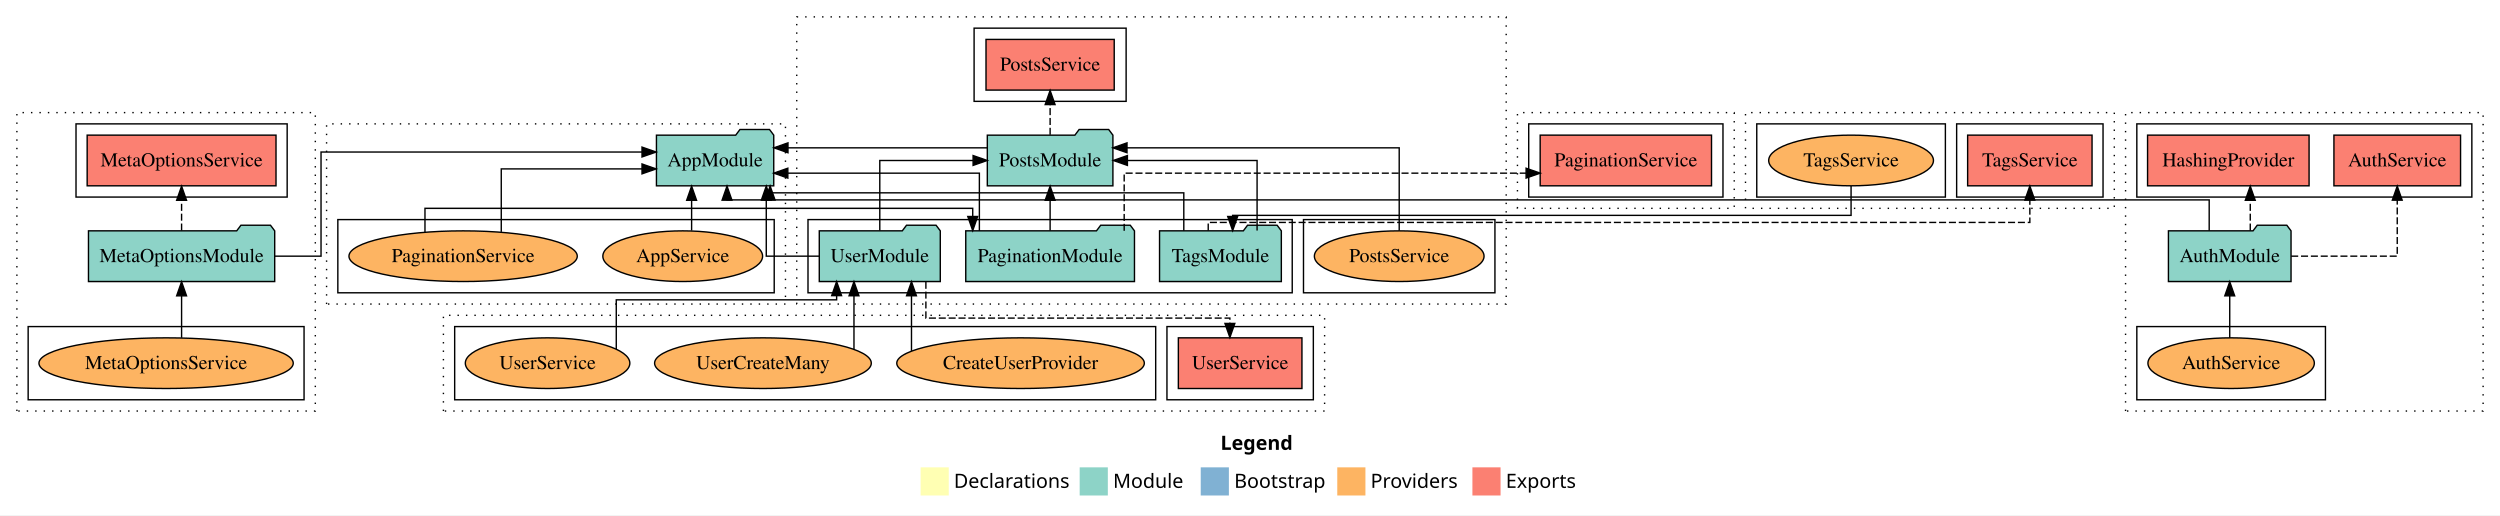
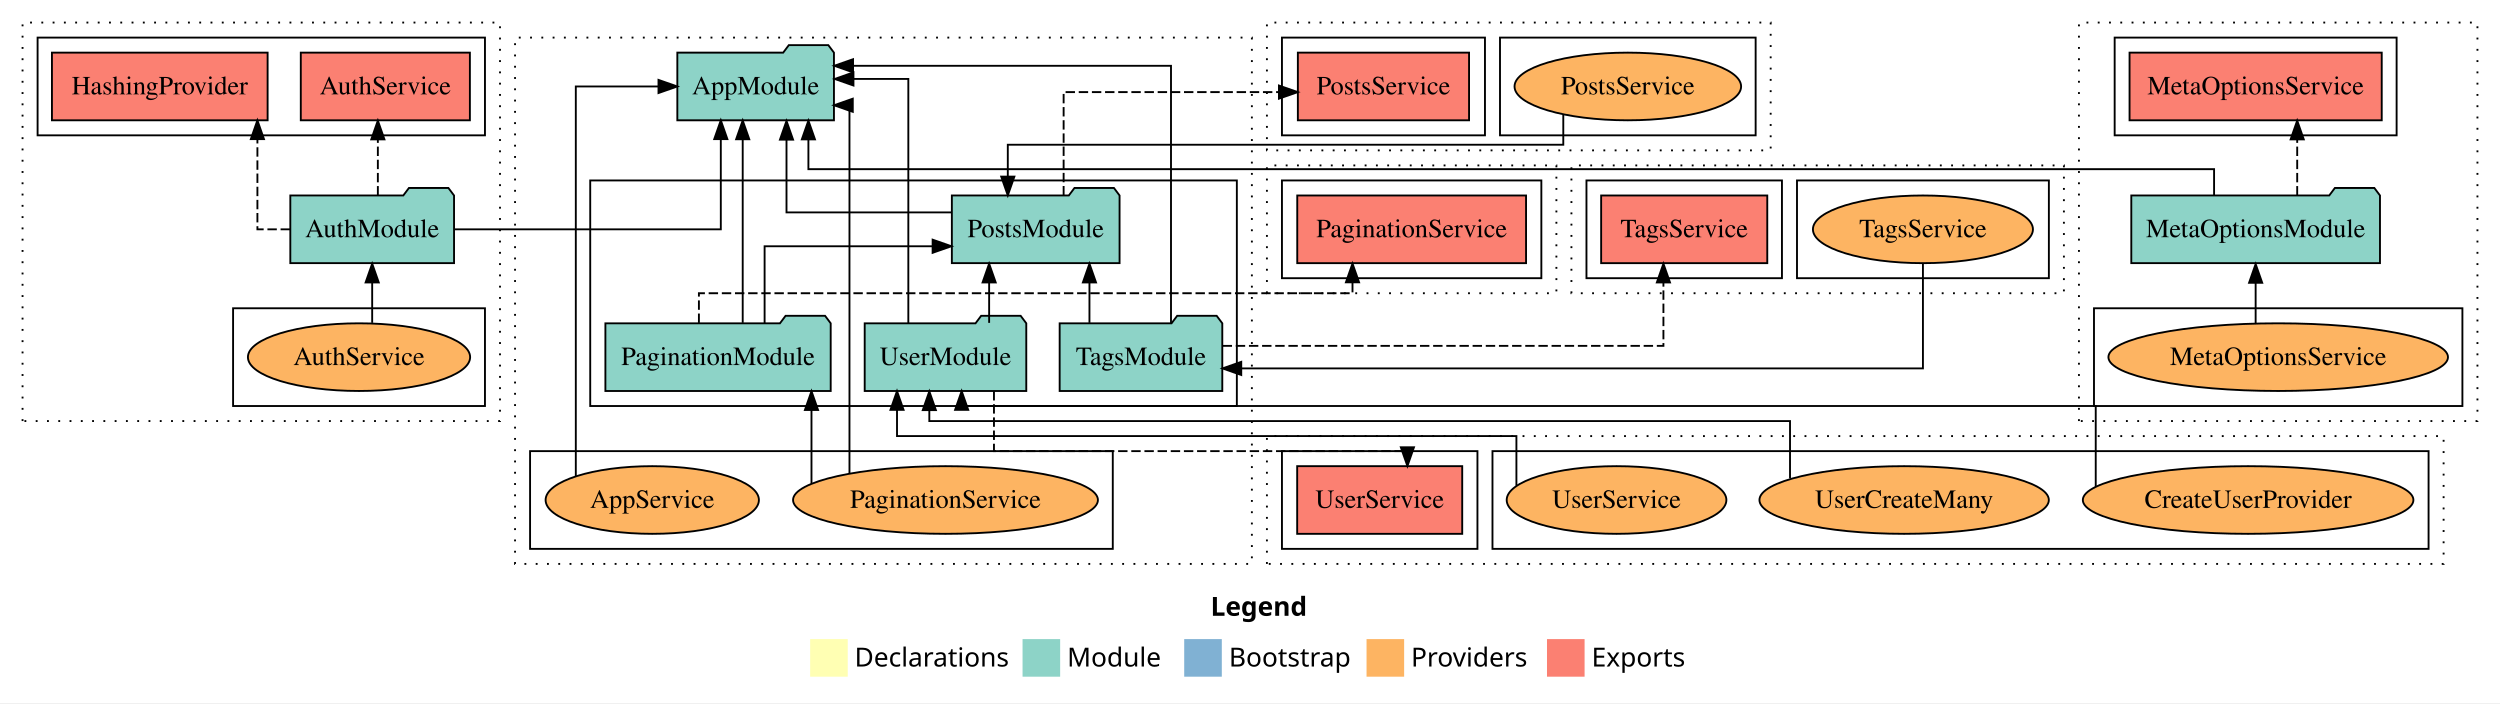
- <svg xmlns="http://www.w3.org/2000/svg" width="1776pt" height="366pt" viewBox="0.00 0.00 1776.00 366.00">
-   <g id="graph0" class="graph" transform="scale(1 1) rotate(0) translate(4 362)">
-     <polygon fill="white" stroke="transparent" points="-4,4 -4,-362 1772,-362 1772,4 -4,4" />
-     <text text-anchor="start" x="863.01" y="-42.4" font-family="Times-12" font-weight="bold" font-size="14.00">Legend</text>
-     <polygon fill="#ffffb3" stroke="transparent" points="650,-10 650,-30 670,-30 670,-10 650,-10" />
-     <text text-anchor="start" x="673.63" y="-15.4" font-family="Times-12" font-size="14.00">  Declarations</text>
-     <polygon fill="#8dd3c7" stroke="transparent" points="763,-10 763,-30 783,-30 783,-10 763,-10" />
-     <text text-anchor="start" x="786.73" y="-15.4" font-family="Times-12" font-size="14.00">  Module</text>
-     <polygon fill="#80b1d3" stroke="transparent" points="849,-10 849,-30 869,-30 869,-10 849,-10" />
-     <text text-anchor="start" x="872.78" y="-15.4" font-family="Times-12" font-size="14.00">  Bootstrap</text>
-     <polygon fill="#fdb462" stroke="transparent" points="946,-10 946,-30 966,-30 966,-10 946,-10" />
-     <text text-anchor="start" x="969.67" y="-15.4" font-family="Times-12" font-size="14.00">  Providers</text>
-     <polygon fill="#fb8072" stroke="transparent" points="1042,-10 1042,-30 1062,-30 1062,-10 1042,-10" />
-     <text text-anchor="start" x="1065.73" y="-15.4" font-family="Times-12" font-size="14.00">  Exports</text>
+ <svg xmlns="http://www.w3.org/2000/svg" width="1330pt" height="374pt" viewBox="0.00 0.00 1330.00 374.00">
+   <g id="graph0" class="graph" transform="scale(1 1) rotate(0) translate(4 370)">
+     <polygon fill="white" stroke="transparent" points="-4,4 -4,-370 1326,-370 1326,4 -4,4" />
+     <text text-anchor="start" x="640.01" y="-42.4" font-family="Times-12" font-weight="bold" font-size="14.00">Legend</text>
+     <polygon fill="#ffffb3" stroke="transparent" points="427,-10 427,-30 447,-30 447,-10 427,-10" />
+     <text text-anchor="start" x="450.63" y="-15.4" font-family="Times-12" font-size="14.00">  Declarations</text>
+     <polygon fill="#8dd3c7" stroke="transparent" points="540,-10 540,-30 560,-30 560,-10 540,-10" />
+     <text text-anchor="start" x="563.73" y="-15.4" font-family="Times-12" font-size="14.00">  Module</text>
+     <polygon fill="#80b1d3" stroke="transparent" points="626,-10 626,-30 646,-30 646,-10 626,-10" />
+     <text text-anchor="start" x="649.78" y="-15.4" font-family="Times-12" font-size="14.00">  Bootstrap</text>
+     <polygon fill="#fdb462" stroke="transparent" points="723,-10 723,-30 743,-30 743,-10 723,-10" />
+     <text text-anchor="start" x="746.67" y="-15.4" font-family="Times-12" font-size="14.00">  Providers</text>
+     <polygon fill="#fb8072" stroke="transparent" points="819,-10 819,-30 839,-30 839,-10 819,-10" />
+     <text text-anchor="start" x="842.73" y="-15.4" font-family="Times-12" font-size="14.00">  Exports</text>
    <g id="clust13" class="cluster">
-       <polygon fill="none" stroke="black" stroke-dasharray="1,5" points="8,-70 8,-282 220,-282 220,-70 8,-70" />
+       <polygon fill="none" stroke="black" stroke-dasharray="1,5" points="1102,-146 1102,-358 1314,-358 1314,-146 1102,-146" />
+     </g>
+     <g id="clust16" class="cluster">
+       <polygon fill="none" stroke="black" points="1121,-298 1121,-350 1271,-350 1271,-298 1121,-298" />
    </g>
    <g id="clust18" class="cluster">
-       <polygon fill="none" stroke="black" points="16,-78 16,-130 212,-130 212,-78 16,-78" />
-     </g>
-     <g id="clust16" class="cluster">
-       <polygon fill="none" stroke="black" points="50,-222 50,-274 200,-274 200,-222 50,-222" />
+       <polygon fill="none" stroke="black" points="1110,-154 1110,-206 1306,-206 1306,-154 1110,-154" />
    </g>
    <g id="clust7" class="cluster">
-       <polygon fill="none" stroke="black" stroke-dasharray="1,5" points="1506,-70 1506,-282 1760,-282 1760,-70 1506,-70" />
+       <polygon fill="none" stroke="black" stroke-dasharray="1,5" points="8,-146 8,-358 262,-358 262,-146 8,-146" />
+     </g>
+     <g id="clust12" class="cluster">
+       <polygon fill="none" stroke="black" points="120,-154 120,-206 254,-206 254,-154 120,-154" />
    </g>
    <g id="clust10" class="cluster">
-       <polygon fill="none" stroke="black" points="1514,-222 1514,-274 1752,-274 1752,-222 1514,-222" />
-     </g>
-     <g id="clust12" class="cluster">
-       <polygon fill="none" stroke="black" points="1514,-78 1514,-130 1648,-130 1648,-78 1514,-78" />
+       <polygon fill="none" stroke="black" points="16,-298 16,-350 254,-350 254,-298 16,-298" />
+     </g>
+     <g id="clust1" class="cluster">
+       <polygon fill="none" stroke="black" stroke-dasharray="1,5" points="270,-70 270,-350 662,-350 662,-70 270,-70" />
+     </g>
+     <g id="clust6" class="cluster">
+       <polygon fill="none" stroke="black" points="278,-78 278,-130 588,-130 588,-78 278,-78" />
+     </g>
+     <g id="clust3" class="cluster">
+       <polygon fill="none" stroke="black" points="310,-154 310,-274 654,-274 654,-154 310,-154" />
+     </g>
+     <g id="clust31" class="cluster">
+       <polygon fill="none" stroke="black" stroke-dasharray="1,5" points="832,-214 832,-282 1094,-282 1094,-214 832,-214" />
+     </g>
+     <g id="clust36" class="cluster">
+       <polygon fill="none" stroke="black" points="952,-222 952,-274 1086,-274 1086,-222 952,-222" />
+     </g>
+     <g id="clust34" class="cluster">
+       <polygon fill="none" stroke="black" points="840,-222 840,-274 944,-274 944,-222 840,-222" />
+     </g>
+     <g id="clust37" class="cluster">
+       <polygon fill="none" stroke="black" stroke-dasharray="1,5" points="670,-70 670,-138 1296,-138 1296,-70 670,-70" />
+     </g>
+     <g id="clust42" class="cluster">
+       <polygon fill="none" stroke="black" points="790,-78 790,-130 1288,-130 1288,-78 790,-78" />
+     </g>
+     <g id="clust40" class="cluster">
+       <polygon fill="none" stroke="black" points="678,-78 678,-130 782,-130 782,-78 678,-78" />
+     </g>
+     <g id="clust19" class="cluster">
+       <polygon fill="none" stroke="black" stroke-dasharray="1,5" points="670,-214 670,-282 824,-282 824,-214 670,-214" />
+     </g>
+     <g id="clust22" class="cluster">
+       <polygon fill="none" stroke="black" points="678,-222 678,-274 816,-274 816,-222 678,-222" />
    </g>
    <g id="clust25" class="cluster">
-       <polygon fill="none" stroke="black" stroke-dasharray="1,5" points="562,-146 562,-350 1066,-350 1066,-146 562,-146" />
+       <polygon fill="none" stroke="black" stroke-dasharray="1,5" points="670,-290 670,-358 938,-358 938,-290 670,-290" />
+     </g>
+     <g id="clust30" class="cluster">
+       <polygon fill="none" stroke="black" points="794,-298 794,-350 930,-350 930,-298 794,-298" />
    </g>
    <g id="clust28" class="cluster">
-       <polygon fill="none" stroke="black" points="688,-290 688,-342 796,-342 796,-290 688,-290" />
-     </g>
-     <g id="clust30" class="cluster">
-       <polygon fill="none" stroke="black" points="922,-154 922,-206 1058,-206 1058,-154 922,-154" />
-     </g>
-     <g id="clust27" class="cluster">
-       <polygon fill="none" stroke="black" points="570,-154 570,-206 914,-206 914,-154 570,-154" />
-     </g>
-     <g id="clust31" class="cluster">
-       <polygon fill="none" stroke="black" stroke-dasharray="1,5" points="1236,-214 1236,-282 1498,-282 1498,-214 1236,-214" />
-     </g>
-     <g id="clust34" class="cluster">
-       <polygon fill="none" stroke="black" points="1386,-222 1386,-274 1490,-274 1490,-222 1386,-222" />
-     </g>
-     <g id="clust36" class="cluster">
-       <polygon fill="none" stroke="black" points="1244,-222 1244,-274 1378,-274 1378,-222 1244,-222" />
-     </g>
-     <g id="clust1" class="cluster">
-       <polygon fill="none" stroke="black" stroke-dasharray="1,5" points="228,-146 228,-274 554,-274 554,-146 228,-146" />
-     </g>
-     <g id="clust6" class="cluster">
-       <polygon fill="none" stroke="black" points="236,-154 236,-206 546,-206 546,-154 236,-154" />
-     </g>
-     <g id="clust37" class="cluster">
-       <polygon fill="none" stroke="black" stroke-dasharray="1,5" points="311,-70 311,-138 937,-138 937,-70 311,-70" />
-     </g>
-     <g id="clust40" class="cluster">
-       <polygon fill="none" stroke="black" points="825,-78 825,-130 929,-130 929,-78 825,-78" />
-     </g>
-     <g id="clust42" class="cluster">
-       <polygon fill="none" stroke="black" points="319,-78 319,-130 817,-130 817,-78 319,-78" />
-     </g>
-     <g id="clust19" class="cluster">
-       <polygon fill="none" stroke="black" stroke-dasharray="1,5" points="1074,-214 1074,-282 1228,-282 1228,-214 1074,-214" />
-     </g>
-     <g id="clust22" class="cluster">
-       <polygon fill="none" stroke="black" points="1082,-222 1082,-274 1220,-274 1220,-222 1082,-222" />
+       <polygon fill="none" stroke="black" points="678,-298 678,-350 786,-350 786,-298 678,-298" />
    </g>
    <g id="node1" class="node">
-       <polygon fill="#8dd3c7" stroke="black" points="1623.55,-198 1620.55,-202 1599.55,-202 1596.55,-198 1536.45,-198 1536.45,-162 1623.55,-162 1623.55,-198" />
-       <text text-anchor="middle" x="1580" y="-175.8" font-family="Times,serif" font-size="14.00">AuthModule</text>
+       <polygon fill="#8dd3c7" stroke="black" points="237.55,-266 234.55,-270 213.55,-270 210.55,-266 150.45,-266 150.45,-230 237.55,-230 237.55,-266" />
+       <text text-anchor="middle" x="194" y="-243.8" font-family="Times,serif" font-size="14.00">AuthModule</text>
    </g>
    <g id="node7" class="node">
-       <polygon fill="#8dd3c7" stroke="black" points="545.66,-266 542.66,-270 521.66,-270 518.66,-266 462.34,-266 462.34,-230 545.66,-230 545.66,-266" />
-       <text text-anchor="middle" x="504" y="-243.8" font-family="Times,serif" font-size="14.00">AppModule</text>
+       <polygon fill="#8dd3c7" stroke="black" points="439.66,-342 436.66,-346 415.66,-346 412.66,-342 356.34,-342 356.34,-306 439.66,-306 439.66,-342" />
+       <text text-anchor="middle" x="398" y="-319.8" font-family="Times,serif" font-size="14.00">AppModule</text>
    </g>
    <g id="edge1" class="edge">
-       <path fill="none" stroke="black" d="M1565.41,-198.13C1565.41,-208.71 1565.41,-220 1565.41,-220 1565.41,-220 512.47,-220 512.47,-220 512.47,-220 512.47,-220.98 512.47,-220.98" />
-       <polygon fill="black" stroke="black" points="508.97,-219.79 512.47,-229.79 515.97,-219.79 508.97,-219.79" />
+       <path fill="none" stroke="black" d="M237.95,-248C292.8,-248 379.47,-248 379.47,-248 379.47,-248 379.47,-295.99 379.47,-295.99" />
+       <polygon fill="black" stroke="black" points="375.97,-295.99 379.47,-305.99 382.97,-295.99 375.97,-295.99" />
    </g>
    <g id="node10" class="node">
-       <polygon fill="#fb8072" stroke="black" points="1743.98,-266 1654.02,-266 1654.02,-230 1743.98,-230 1743.98,-266" />
-       <text text-anchor="middle" x="1699" y="-243.8" font-family="Times,serif" font-size="14.00">AuthService </text>
+       <polygon fill="#fb8072" stroke="black" points="245.98,-342 156.02,-342 156.02,-306 245.98,-306 245.98,-342" />
+       <text text-anchor="middle" x="201" y="-319.8" font-family="Times,serif" font-size="14.00">AuthService </text>
    </g>
    <g id="edge9" class="edge">
-       <path fill="none" stroke="black" stroke-dasharray="5,2" d="M1623.64,-180C1657.6,-180 1699,-180 1699,-180 1699,-180 1699,-219.78 1699,-219.78" />
-       <polygon fill="black" stroke="black" points="1695.5,-219.78 1699,-229.78 1702.5,-219.78 1695.5,-219.78" />
+       <path fill="none" stroke="black" stroke-dasharray="5,2" d="M197.02,-266.01C197.02,-266.01 197.02,-295.85 197.02,-295.85" />
+       <polygon fill="black" stroke="black" points="193.52,-295.85 197.02,-305.85 200.52,-295.85 193.52,-295.85" />
    </g>
    <g id="node11" class="node">
-       <polygon fill="#fb8072" stroke="black" points="1636.37,-266 1521.63,-266 1521.63,-230 1636.37,-230 1636.37,-266" />
-       <text text-anchor="middle" x="1579" y="-243.8" font-family="Times,serif" font-size="14.00">HashingProvider </text>
+       <polygon fill="#fb8072" stroke="black" points="138.37,-342 23.63,-342 23.63,-306 138.37,-306 138.37,-342" />
+       <text text-anchor="middle" x="81" y="-319.8" font-family="Times,serif" font-size="14.00">HashingProvider </text>
    </g>
    <g id="edge10" class="edge">
-       <path fill="none" stroke="black" stroke-dasharray="5,2" d="M1594.59,-198.22C1594.59,-198.22 1594.59,-219.73 1594.59,-219.73" />
-       <polygon fill="black" stroke="black" points="1591.09,-219.73 1594.59,-229.73 1598.09,-219.73 1591.09,-219.73" />
+       <path fill="none" stroke="black" stroke-dasharray="5,2" d="M150.27,-248C140.49,-248 132.94,-248 132.94,-248 132.94,-248 132.94,-295.99 132.94,-295.99" />
+       <polygon fill="black" stroke="black" points="129.44,-295.99 132.94,-305.99 136.44,-295.99 129.44,-295.99" />
    </g>
    <g id="node2" class="node">
-       <polygon fill="#8dd3c7" stroke="black" points="191.15,-198 188.15,-202 167.15,-202 164.15,-198 58.85,-198 58.85,-162 191.15,-162 191.15,-198" />
-       <text text-anchor="middle" x="125" y="-175.8" font-family="Times,serif" font-size="14.00">MetaOptionsModule</text>
+       <polygon fill="#8dd3c7" stroke="black" points="1262.15,-266 1259.15,-270 1238.15,-270 1235.15,-266 1129.85,-266 1129.85,-230 1262.15,-230 1262.15,-266" />
+       <text text-anchor="middle" x="1196" y="-243.8" font-family="Times,serif" font-size="14.00">MetaOptionsModule</text>
    </g>
    <g id="edge2" class="edge">
-       <path fill="none" stroke="black" d="M191.35,-180C209.39,-180 224.06,-180 224.06,-180 224.06,-180 224.06,-254 224.06,-254 224.06,-254 452.09,-254 452.09,-254" />
-       <polygon fill="black" stroke="black" points="452.09,-257.5 462.09,-254 452.09,-250.5 452.09,-257.5" />
+       <path fill="none" stroke="black" d="M1173.89,-266.24C1173.89,-273.43 1173.89,-280 1173.89,-280 1173.89,-280 426.07,-280 426.07,-280 426.07,-280 426.07,-295.85 426.07,-295.85" />
+       <polygon fill="black" stroke="black" points="422.57,-295.85 426.07,-305.85 429.57,-295.85 422.57,-295.85" />
    </g>
    <g id="node13" class="node">
-       <polygon fill="#fb8072" stroke="black" points="192.08,-266 57.92,-266 57.92,-230 192.08,-230 192.08,-266" />
-       <text text-anchor="middle" x="125" y="-243.8" font-family="Times,serif" font-size="14.00">MetaOptionsService </text>
+       <polygon fill="#fb8072" stroke="black" points="1263.08,-342 1128.92,-342 1128.92,-306 1263.08,-306 1263.08,-342" />
+       <text text-anchor="middle" x="1196" y="-319.8" font-family="Times,serif" font-size="14.00">MetaOptionsService </text>
    </g>
    <g id="edge12" class="edge">
-       <path fill="none" stroke="black" stroke-dasharray="5,2" d="M125,-198.22C125,-198.22 125,-219.73 125,-219.73" />
-       <polygon fill="black" stroke="black" points="121.5,-219.73 125,-229.73 128.5,-219.73 121.5,-219.73" />
+       <path fill="none" stroke="black" stroke-dasharray="5,2" d="M1218.11,-266.01C1218.11,-266.01 1218.11,-295.85 1218.11,-295.85" />
+       <polygon fill="black" stroke="black" points="1214.61,-295.85 1218.11,-305.85 1221.61,-295.85 1214.61,-295.85" />
    </g>
    <g id="node3" class="node">
-       <polygon fill="#8dd3c7" stroke="black" points="801.93,-198 798.93,-202 777.93,-202 774.93,-198 682.07,-198 682.07,-162 801.93,-162 801.93,-198" />
-       <text text-anchor="middle" x="742" y="-175.8" font-family="Times,serif" font-size="14.00">PaginationModule</text>
+       <polygon fill="#8dd3c7" stroke="black" points="437.93,-198 434.93,-202 413.93,-202 410.93,-198 318.07,-198 318.07,-162 437.93,-162 437.93,-198" />
+       <text text-anchor="middle" x="378" y="-175.8" font-family="Times,serif" font-size="14.00">PaginationModule</text>
    </g>
    <g id="node4" class="node">
-       <polygon fill="#8dd3c7" stroke="black" points="786.61,-266 783.61,-270 762.61,-270 759.61,-266 697.39,-266 697.39,-230 786.61,-230 786.61,-266" />
-       <text text-anchor="middle" x="742" y="-243.8" font-family="Times,serif" font-size="14.00">PostsModule</text>
+       <polygon fill="#8dd3c7" stroke="black" points="591.61,-266 588.61,-270 567.61,-270 564.61,-266 502.39,-266 502.39,-230 591.61,-230 591.61,-266" />
+       <text text-anchor="middle" x="547" y="-243.8" font-family="Times,serif" font-size="14.00">PostsModule</text>
    </g>
    <g id="edge16" class="edge">
-       <path fill="none" stroke="black" d="M742,-198.22C742,-198.22 742,-219.73 742,-219.73" />
-       <polygon fill="black" stroke="black" points="738.5,-219.73 742,-229.73 745.5,-219.73 738.5,-219.73" />
+       <path fill="none" stroke="black" d="M402.77,-198.02C402.77,-215.37 402.77,-239 402.77,-239 402.77,-239 492.15,-239 492.15,-239" />
+       <polygon fill="black" stroke="black" points="492.16,-242.5 502.15,-239 492.15,-235.5 492.16,-242.5" />
    </g>
    <g id="edge3" class="edge">
-       <path fill="none" stroke="black" d="M691.75,-198.02C691.75,-215.37 691.75,-239 691.75,-239 691.75,-239 555.67,-239 555.67,-239" />
-       <polygon fill="black" stroke="black" points="555.67,-235.5 545.67,-239 555.67,-242.5 555.67,-235.5" />
+       <path fill="none" stroke="black" d="M391.12,-198.24C391.12,-198.24 391.12,-295.91 391.12,-295.91" />
+       <polygon fill="black" stroke="black" points="387.62,-295.91 391.12,-305.91 394.62,-295.91 387.62,-295.91" />
    </g>
    <g id="node15" class="node">
-       <polygon fill="#fb8072" stroke="black" points="1211.86,-266 1090.14,-266 1090.14,-230 1211.86,-230 1211.86,-266" />
-       <text text-anchor="middle" x="1151" y="-243.8" font-family="Times,serif" font-size="14.00">PaginationService </text>
+       <polygon fill="#fb8072" stroke="black" points="807.86,-266 686.14,-266 686.14,-230 807.86,-230 807.86,-266" />
+       <text text-anchor="middle" x="747" y="-243.8" font-family="Times,serif" font-size="14.00">PaginationService </text>
    </g>
    <g id="edge14" class="edge">
-       <path fill="none" stroke="black" stroke-dasharray="5,2" d="M794.62,-198.02C794.62,-215.37 794.62,-239 794.62,-239 794.62,-239 1080.14,-239 1080.14,-239" />
-       <polygon fill="black" stroke="black" points="1080.14,-242.5 1090.14,-239 1080.14,-235.5 1080.14,-242.5" />
+       <path fill="none" stroke="black" stroke-dasharray="5,2" d="M367.82,-198.19C367.82,-206.28 367.82,-214 367.82,-214 367.82,-214 715.53,-214 715.53,-214 715.53,-214 715.53,-219.81 715.53,-219.81" />
+       <polygon fill="black" stroke="black" points="712.03,-219.81 715.53,-229.81 719.03,-219.81 712.03,-219.81" />
    </g>
    <g id="edge4" class="edge">
-       <path fill="none" stroke="black" d="M697.23,-257C697.23,-257 555.77,-257 555.77,-257" />
-       <polygon fill="black" stroke="black" points="555.77,-253.5 545.77,-257 555.77,-260.5 555.77,-253.5" />
+       <path fill="none" stroke="black" d="M502.11,-257C463.65,-257 414.42,-257 414.42,-257 414.42,-257 414.42,-295.69 414.42,-295.69" />
+       <polygon fill="black" stroke="black" points="410.92,-295.69 414.42,-305.69 417.92,-295.69 410.92,-295.69" />
    </g>
    <g id="node16" class="node">
-       <polygon fill="#fb8072" stroke="black" points="787.54,-334 696.46,-334 696.46,-298 787.54,-298 787.54,-334" />
-       <text text-anchor="middle" x="742" y="-311.8" font-family="Times,serif" font-size="14.00">PostsService </text>
+       <polygon fill="#fb8072" stroke="black" points="777.54,-342 686.46,-342 686.46,-306 777.54,-306 777.54,-342" />
+       <text text-anchor="middle" x="732" y="-319.8" font-family="Times,serif" font-size="14.00">PostsService </text>
    </g>
    <g id="edge19" class="edge">
-       <path fill="none" stroke="black" stroke-dasharray="5,2" d="M742,-266.22C742,-266.22 742,-287.73 742,-287.73" />
-       <polygon fill="black" stroke="black" points="738.5,-287.73 742,-297.73 745.5,-287.73 738.5,-287.73" />
+       <path fill="none" stroke="black" stroke-dasharray="5,2" d="M561.85,-266.04C561.85,-287.66 561.85,-321 561.85,-321 561.85,-321 676.4,-321 676.4,-321" />
+       <polygon fill="black" stroke="black" points="676.4,-324.5 686.4,-321 676.4,-317.5 676.4,-324.5" />
    </g>
    <g id="node5" class="node">
-       <polygon fill="#8dd3c7" stroke="black" points="906.26,-198 903.26,-202 882.26,-202 879.26,-198 819.74,-198 819.74,-162 906.26,-162 906.26,-198" />
-       <text text-anchor="middle" x="863" y="-175.8" font-family="Times,serif" font-size="14.00">TagsModule</text>
+       <polygon fill="#8dd3c7" stroke="black" points="646.26,-198 643.26,-202 622.26,-202 619.26,-198 559.74,-198 559.74,-162 646.26,-162 646.26,-198" />
+       <text text-anchor="middle" x="603" y="-175.8" font-family="Times,serif" font-size="14.00">TagsModule</text>
    </g>
    <g id="edge17" class="edge">
-       <path fill="none" stroke="black" d="M889.03,-198.22C889.03,-218.37 889.03,-248 889.03,-248 889.03,-248 796.91,-248 796.91,-248" />
-       <polygon fill="black" stroke="black" points="796.91,-244.5 786.91,-248 796.91,-251.5 796.91,-244.5" />
+       <path fill="none" stroke="black" d="M575.59,-198.22C575.59,-198.22 575.59,-219.73 575.59,-219.73" />
+       <polygon fill="black" stroke="black" points="572.09,-219.73 575.59,-229.73 579.09,-219.73 572.09,-219.73" />
    </g>
    <g id="edge5" class="edge">
-       <path fill="none" stroke="black" d="M836.97,-198.04C836.97,-210.56 836.97,-225 836.97,-225 836.97,-225 543.09,-225 543.09,-225 543.09,-225 543.09,-225.49 543.09,-225.49" />
-       <polygon fill="black" stroke="black" points="539.59,-219.88 543.09,-229.88 546.59,-219.88 539.59,-219.88" />
+       <path fill="none" stroke="black" d="M618.97,-198.08C618.97,-238.97 618.97,-335 618.97,-335 618.97,-335 449.82,-335 449.82,-335" />
+       <polygon fill="black" stroke="black" points="449.82,-331.5 439.82,-335 449.82,-338.5 449.82,-331.5" />
    </g>
    <g id="node18" class="node">
-       <polygon fill="#fb8072" stroke="black" points="1482.19,-266 1393.81,-266 1393.81,-230 1482.19,-230 1482.19,-266" />
-       <text text-anchor="middle" x="1438" y="-243.8" font-family="Times,serif" font-size="14.00">TagsService </text>
+       <polygon fill="#fb8072" stroke="black" points="936.19,-266 847.81,-266 847.81,-230 936.19,-230 936.19,-266" />
+       <text text-anchor="middle" x="892" y="-243.8" font-family="Times,serif" font-size="14.00">TagsService </text>
    </g>
    <g id="edge21" class="edge">
-       <path fill="none" stroke="black" stroke-dasharray="5,2" d="M854.32,-198.19C854.32,-201.54 854.32,-204 854.32,-204 854.32,-204 1438,-204 1438,-204 1438,-204 1438,-219.85 1438,-219.85" />
-       <polygon fill="black" stroke="black" points="1434.5,-219.85 1438,-229.85 1441.5,-219.85 1434.5,-219.85" />
+       <path fill="none" stroke="black" stroke-dasharray="5,2" d="M646.43,-186C724.6,-186 880.94,-186 880.94,-186 880.94,-186 880.94,-219.73 880.94,-219.73" />
+       <polygon fill="black" stroke="black" points="877.44,-219.73 880.94,-229.73 884.44,-219.73 877.44,-219.73" />
    </g>
    <g id="node6" class="node">
-       <polygon fill="#8dd3c7" stroke="black" points="663.98,-198 660.98,-202 639.98,-202 636.98,-198 578.02,-198 578.02,-162 663.98,-162 663.98,-198" />
-       <text text-anchor="middle" x="621" y="-175.8" font-family="Times,serif" font-size="14.00">UserModule</text>
+       <polygon fill="#8dd3c7" stroke="black" points="541.98,-198 538.98,-202 517.98,-202 514.98,-198 456.02,-198 456.02,-162 541.98,-162 541.98,-198" />
+       <text text-anchor="middle" x="499" y="-175.8" font-family="Times,serif" font-size="14.00">UserModule</text>
    </g>
    <g id="edge18" class="edge">
-       <path fill="none" stroke="black" d="M621,-198.22C621,-218.37 621,-248 621,-248 621,-248 687.29,-248 687.29,-248" />
-       <polygon fill="black" stroke="black" points="687.29,-251.5 697.29,-248 687.29,-244.5 687.29,-251.5" />
+       <path fill="none" stroke="black" d="M522.22,-198.22C522.22,-198.22 522.22,-219.73 522.22,-219.73" />
+       <polygon fill="black" stroke="black" points="518.72,-219.73 522.22,-229.73 525.72,-219.73 518.72,-219.73" />
    </g>
    <g id="edge6" class="edge">
-       <path fill="none" stroke="black" d="M577.85,-180C558.67,-180 540.36,-180 540.36,-180 540.36,-180 540.36,-219.78 540.36,-219.78" />
-       <polygon fill="black" stroke="black" points="536.86,-219.78 540.36,-229.78 543.86,-219.78 536.86,-219.78" />
+       <path fill="none" stroke="black" d="M479.23,-198.15C479.23,-237.67 479.23,-328 479.23,-328 479.23,-328 450.04,-328 450.04,-328" />
+       <polygon fill="black" stroke="black" points="450.04,-324.5 440.04,-328 450.04,-331.5 450.04,-324.5" />
    </g>
    <g id="node20" class="node">
-       <polygon fill="#fb8072" stroke="black" points="920.9,-122 833.1,-122 833.1,-86 920.9,-86 920.9,-122" />
-       <text text-anchor="middle" x="877" y="-99.8" font-family="Times,serif" font-size="14.00">UserService </text>
+       <polygon fill="#fb8072" stroke="black" points="773.9,-122 686.1,-122 686.1,-86 773.9,-86 773.9,-122" />
+       <text text-anchor="middle" x="730" y="-99.8" font-family="Times,serif" font-size="14.00">UserService </text>
    </g>
    <g id="edge23" class="edge">
-       <path fill="none" stroke="black" stroke-dasharray="5,2" d="M653.75,-161.85C653.75,-149.73 653.75,-136 653.75,-136 653.75,-136 869.71,-136 869.71,-136 869.71,-136 869.71,-132.24 869.71,-132.24" />
-       <polygon fill="black" stroke="black" points="873.21,-132.24 869.71,-122.24 866.21,-132.24 873.21,-132.24" />
+       <path fill="none" stroke="black" stroke-dasharray="5,2" d="M524.79,-161.95C524.79,-147.63 524.79,-130 524.79,-130 524.79,-130 744.74,-130 744.74,-130 744.74,-130 744.74,-129.21 744.74,-129.21" />
+       <polygon fill="black" stroke="black" points="748.24,-132.06 744.74,-122.06 741.24,-132.06 748.24,-132.06" />
    </g>
    <g id="node8" class="node">
-       <ellipse fill="#fdb462" stroke="black" cx="481" cy="-180" rx="56.74" ry="18" />
-       <text text-anchor="middle" x="481" y="-175.8" font-family="Times,serif" font-size="14.00">AppService</text>
+       <ellipse fill="#fdb462" stroke="black" cx="343" cy="-104" rx="56.74" ry="18" />
+       <text text-anchor="middle" x="343" y="-99.8" font-family="Times,serif" font-size="14.00">AppService</text>
    </g>
    <g id="edge7" class="edge">
-       <path fill="none" stroke="black" d="M487.32,-198.22C487.32,-198.22 487.32,-219.73 487.32,-219.73" />
-       <polygon fill="black" stroke="black" points="483.82,-219.73 487.32,-229.73 490.82,-219.73 483.82,-219.73" />
+       <path fill="none" stroke="black" d="M302.33,-116.78C302.33,-163.73 302.33,-324 302.33,-324 302.33,-324 346.32,-324 346.32,-324" />
+       <polygon fill="black" stroke="black" points="346.32,-327.5 356.32,-324 346.32,-320.5 346.32,-327.5" />
    </g>
    <g id="node9" class="node">
-       <ellipse fill="#fdb462" stroke="black" cx="325" cy="-180" rx="81.1" ry="18" />
-       <text text-anchor="middle" x="325" y="-175.8" font-family="Times,serif" font-size="14.00">PaginationService</text>
+       <ellipse fill="#fdb462" stroke="black" cx="499" cy="-104" rx="81.1" ry="18" />
+       <text text-anchor="middle" x="499" y="-99.8" font-family="Times,serif" font-size="14.00">PaginationService</text>
    </g>
    <g id="edge15" class="edge">
-       <path fill="none" stroke="black" d="M297.9,-197C297.9,-205.5 297.9,-214 297.9,-214 297.9,-214 687.02,-214 687.02,-214 687.02,-214 687.02,-208.19 687.02,-208.19" />
-       <polygon fill="black" stroke="black" points="690.52,-208.19 687.02,-198.19 683.52,-208.19 690.52,-208.19" />
+       <path fill="none" stroke="black" d="M427.71,-112.72C427.71,-112.72 427.71,-151.88 427.71,-151.88" />
+       <polygon fill="black" stroke="black" points="424.21,-151.88 427.71,-161.88 431.21,-151.88 424.21,-151.88" />
    </g>
    <g id="edge8" class="edge">
-       <path fill="none" stroke="black" d="M352.1,-197.27C352.1,-215.62 352.1,-242 352.1,-242 352.1,-242 452.09,-242 452.09,-242" />
-       <polygon fill="black" stroke="black" points="452.09,-245.5 462.09,-242 452.09,-238.5 452.09,-245.5" />
+       <path fill="none" stroke="black" d="M447.92,-118.1C447.92,-165.19 447.92,-314 447.92,-314 447.92,-314 447.1,-314 447.1,-314" />
+       <polygon fill="black" stroke="black" points="449.68,-310.5 439.68,-314 449.68,-317.5 449.68,-310.5" />
    </g>
    <g id="node12" class="node">
-       <ellipse fill="#fdb462" stroke="black" cx="1581" cy="-104" rx="59.11" ry="18" />
-       <text text-anchor="middle" x="1581" y="-99.8" font-family="Times,serif" font-size="14.00">AuthService</text>
+       <ellipse fill="#fdb462" stroke="black" cx="187" cy="-180" rx="59.11" ry="18" />
+       <text text-anchor="middle" x="187" y="-175.8" font-family="Times,serif" font-size="14.00">AuthService</text>
    </g>
    <g id="edge11" class="edge">
-       <path fill="none" stroke="black" d="M1580,-122.01C1580,-122.01 1580,-151.85 1580,-151.85" />
-       <polygon fill="black" stroke="black" points="1576.5,-151.85 1580,-161.85 1583.5,-151.85 1576.5,-151.85" />
+       <path fill="none" stroke="black" d="M194,-198.22C194,-198.22 194,-219.73 194,-219.73" />
+       <polygon fill="black" stroke="black" points="190.5,-219.73 194,-229.73 197.5,-219.73 190.5,-219.73" />
    </g>
    <g id="node14" class="node">
-       <ellipse fill="#fdb462" stroke="black" cx="114" cy="-104" rx="90.33" ry="18" />
-       <text text-anchor="middle" x="114" y="-99.8" font-family="Times,serif" font-size="14.00">MetaOptionsService</text>
+       <ellipse fill="#fdb462" stroke="black" cx="1208" cy="-180" rx="90.33" ry="18" />
+       <text text-anchor="middle" x="1208" y="-175.8" font-family="Times,serif" font-size="14.00">MetaOptionsService</text>
    </g>
    <g id="edge13" class="edge">
-       <path fill="none" stroke="black" d="M125,-122.01C125,-122.01 125,-151.85 125,-151.85" />
-       <polygon fill="black" stroke="black" points="121.5,-151.85 125,-161.85 128.5,-151.85 121.5,-151.85" />
+       <path fill="none" stroke="black" d="M1196,-197.87C1196,-197.87 1196,-219.54 1196,-219.54" />
+       <polygon fill="black" stroke="black" points="1192.5,-219.54 1196,-229.54 1199.5,-219.54 1192.5,-219.54" />
    </g>
    <g id="node17" class="node">
-       <ellipse fill="#fdb462" stroke="black" cx="990" cy="-180" rx="60.27" ry="18" />
-       <text text-anchor="middle" x="990" y="-175.8" font-family="Times,serif" font-size="14.00">PostsService</text>
+       <ellipse fill="#fdb462" stroke="black" cx="862" cy="-324" rx="60.27" ry="18" />
+       <text text-anchor="middle" x="862" y="-319.8" font-family="Times,serif" font-size="14.00">PostsService</text>
    </g>
    <g id="edge20" class="edge">
-       <path fill="none" stroke="black" d="M990,-198.25C990,-221.02 990,-257 990,-257 990,-257 796.62,-257 796.62,-257" />
-       <polygon fill="black" stroke="black" points="796.62,-253.5 786.62,-257 796.62,-260.5 796.62,-253.5" />
+       <path fill="none" stroke="black" d="M827.67,-308.86C827.67,-300.99 827.67,-293 827.67,-293 827.67,-293 532.15,-293 532.15,-293 532.15,-293 532.15,-276.04 532.15,-276.04" />
+       <polygon fill="black" stroke="black" points="535.65,-276.04 532.15,-266.04 528.65,-276.04 535.65,-276.04" />
    </g>
    <g id="node19" class="node">
-       <ellipse fill="#fdb462" stroke="black" cx="1311" cy="-248" rx="58.53" ry="18" />
-       <text text-anchor="middle" x="1311" y="-243.8" font-family="Times,serif" font-size="14.00">TagsService</text>
+       <ellipse fill="#fdb462" stroke="black" cx="1019" cy="-248" rx="58.53" ry="18" />
+       <text text-anchor="middle" x="1019" y="-243.8" font-family="Times,serif" font-size="14.00">TagsService</text>
    </g>
    <g id="edge22" class="edge">
-       <path fill="none" stroke="black" d="M1311,-229.87C1311,-219.69 1311,-209 1311,-209 1311,-209 871.68,-209 871.68,-209 871.68,-209 871.68,-207.92 871.68,-207.92" />
-       <polygon fill="black" stroke="black" points="875.18,-208.2 871.68,-198.2 868.18,-208.2 875.18,-208.2" />
+       <path fill="none" stroke="black" d="M1019,-229.71C1019,-207.79 1019,-174 1019,-174 1019,-174 656.34,-174 656.34,-174" />
+       <polygon fill="black" stroke="black" points="656.34,-170.5 646.34,-174 656.34,-177.5 656.34,-170.5" />
    </g>
    <g id="node21" class="node">
-       <ellipse fill="#fdb462" stroke="black" cx="721" cy="-104" rx="87.94" ry="18" />
-       <text text-anchor="middle" x="721" y="-99.8" font-family="Times,serif" font-size="14.00">CreateUserProvider</text>
+       <ellipse fill="#fdb462" stroke="black" cx="1192" cy="-104" rx="87.94" ry="18" />
+       <text text-anchor="middle" x="1192" y="-99.8" font-family="Times,serif" font-size="14.00">CreateUserProvider</text>
    </g>
    <g id="edge24" class="edge">
-       <path fill="none" stroke="black" d="M643.52,-112.72C643.52,-112.72 643.52,-151.88 643.52,-151.88" />
-       <polygon fill="black" stroke="black" points="640.02,-151.88 643.52,-161.88 647.02,-151.88 640.02,-151.88" />
+       <path fill="none" stroke="black" d="M1110.93,-110.95C1110.93,-124.69 1110.93,-154 1110.93,-154 1110.93,-154 507.6,-154 507.6,-154 507.6,-154 507.6,-154.79 507.6,-154.79" />
+       <polygon fill="black" stroke="black" points="504.1,-151.94 507.6,-161.94 511.1,-151.94 504.1,-151.94" />
    </g>
    <g id="node22" class="node">
-       <ellipse fill="#fdb462" stroke="black" cx="538" cy="-104" rx="76.98" ry="18" />
-       <text text-anchor="middle" x="538" y="-99.8" font-family="Times,serif" font-size="14.00">UserCreateMany</text>
+       <ellipse fill="#fdb462" stroke="black" cx="1009" cy="-104" rx="76.98" ry="18" />
+       <text text-anchor="middle" x="1009" y="-99.8" font-family="Times,serif" font-size="14.00">UserCreateMany</text>
    </g>
    <g id="edge25" class="edge">
-       <path fill="none" stroke="black" d="M602.66,-113.94C602.66,-113.94 602.66,-151.91 602.66,-151.91" />
-       <polygon fill="black" stroke="black" points="599.17,-151.91 602.66,-161.91 606.17,-151.91 599.17,-151.91" />
+       <path fill="none" stroke="black" d="M948.29,-115.48C948.29,-127.91 948.29,-146 948.29,-146 948.29,-146 490.4,-146 490.4,-146 490.4,-146 490.4,-151.81 490.4,-151.81" />
+       <polygon fill="black" stroke="black" points="486.9,-151.81 490.4,-161.81 493.9,-151.81 486.9,-151.81" />
    </g>
    <g id="node23" class="node">
-       <ellipse fill="#fdb462" stroke="black" cx="385" cy="-104" rx="58.44" ry="18" />
-       <text text-anchor="middle" x="385" y="-99.8" font-family="Times,serif" font-size="14.00">UserService</text>
+       <ellipse fill="#fdb462" stroke="black" cx="856" cy="-104" rx="58.44" ry="18" />
+       <text text-anchor="middle" x="856" y="-99.8" font-family="Times,serif" font-size="14.00">UserService</text>
    </g>
    <g id="edge26" class="edge">
-       <path fill="none" stroke="black" d="M433.8,-113.99C433.8,-127.24 433.8,-149 433.8,-149 433.8,-149 590.34,-149 590.34,-149 590.34,-149 590.34,-151.97 590.34,-151.97" />
-       <polygon fill="black" stroke="black" points="586.84,-151.97 590.34,-161.97 593.84,-151.97 586.84,-151.97" />
+       <path fill="none" stroke="black" d="M802.73,-111.55C802.73,-121.56 802.73,-138 802.73,-138 802.73,-138 473.21,-138 473.21,-138 473.21,-138 473.21,-151.94 473.21,-151.94" />
+       <polygon fill="black" stroke="black" points="469.71,-151.94 473.21,-161.94 476.71,-151.94 469.71,-151.94" />
    </g>
  </g>
</svg>
